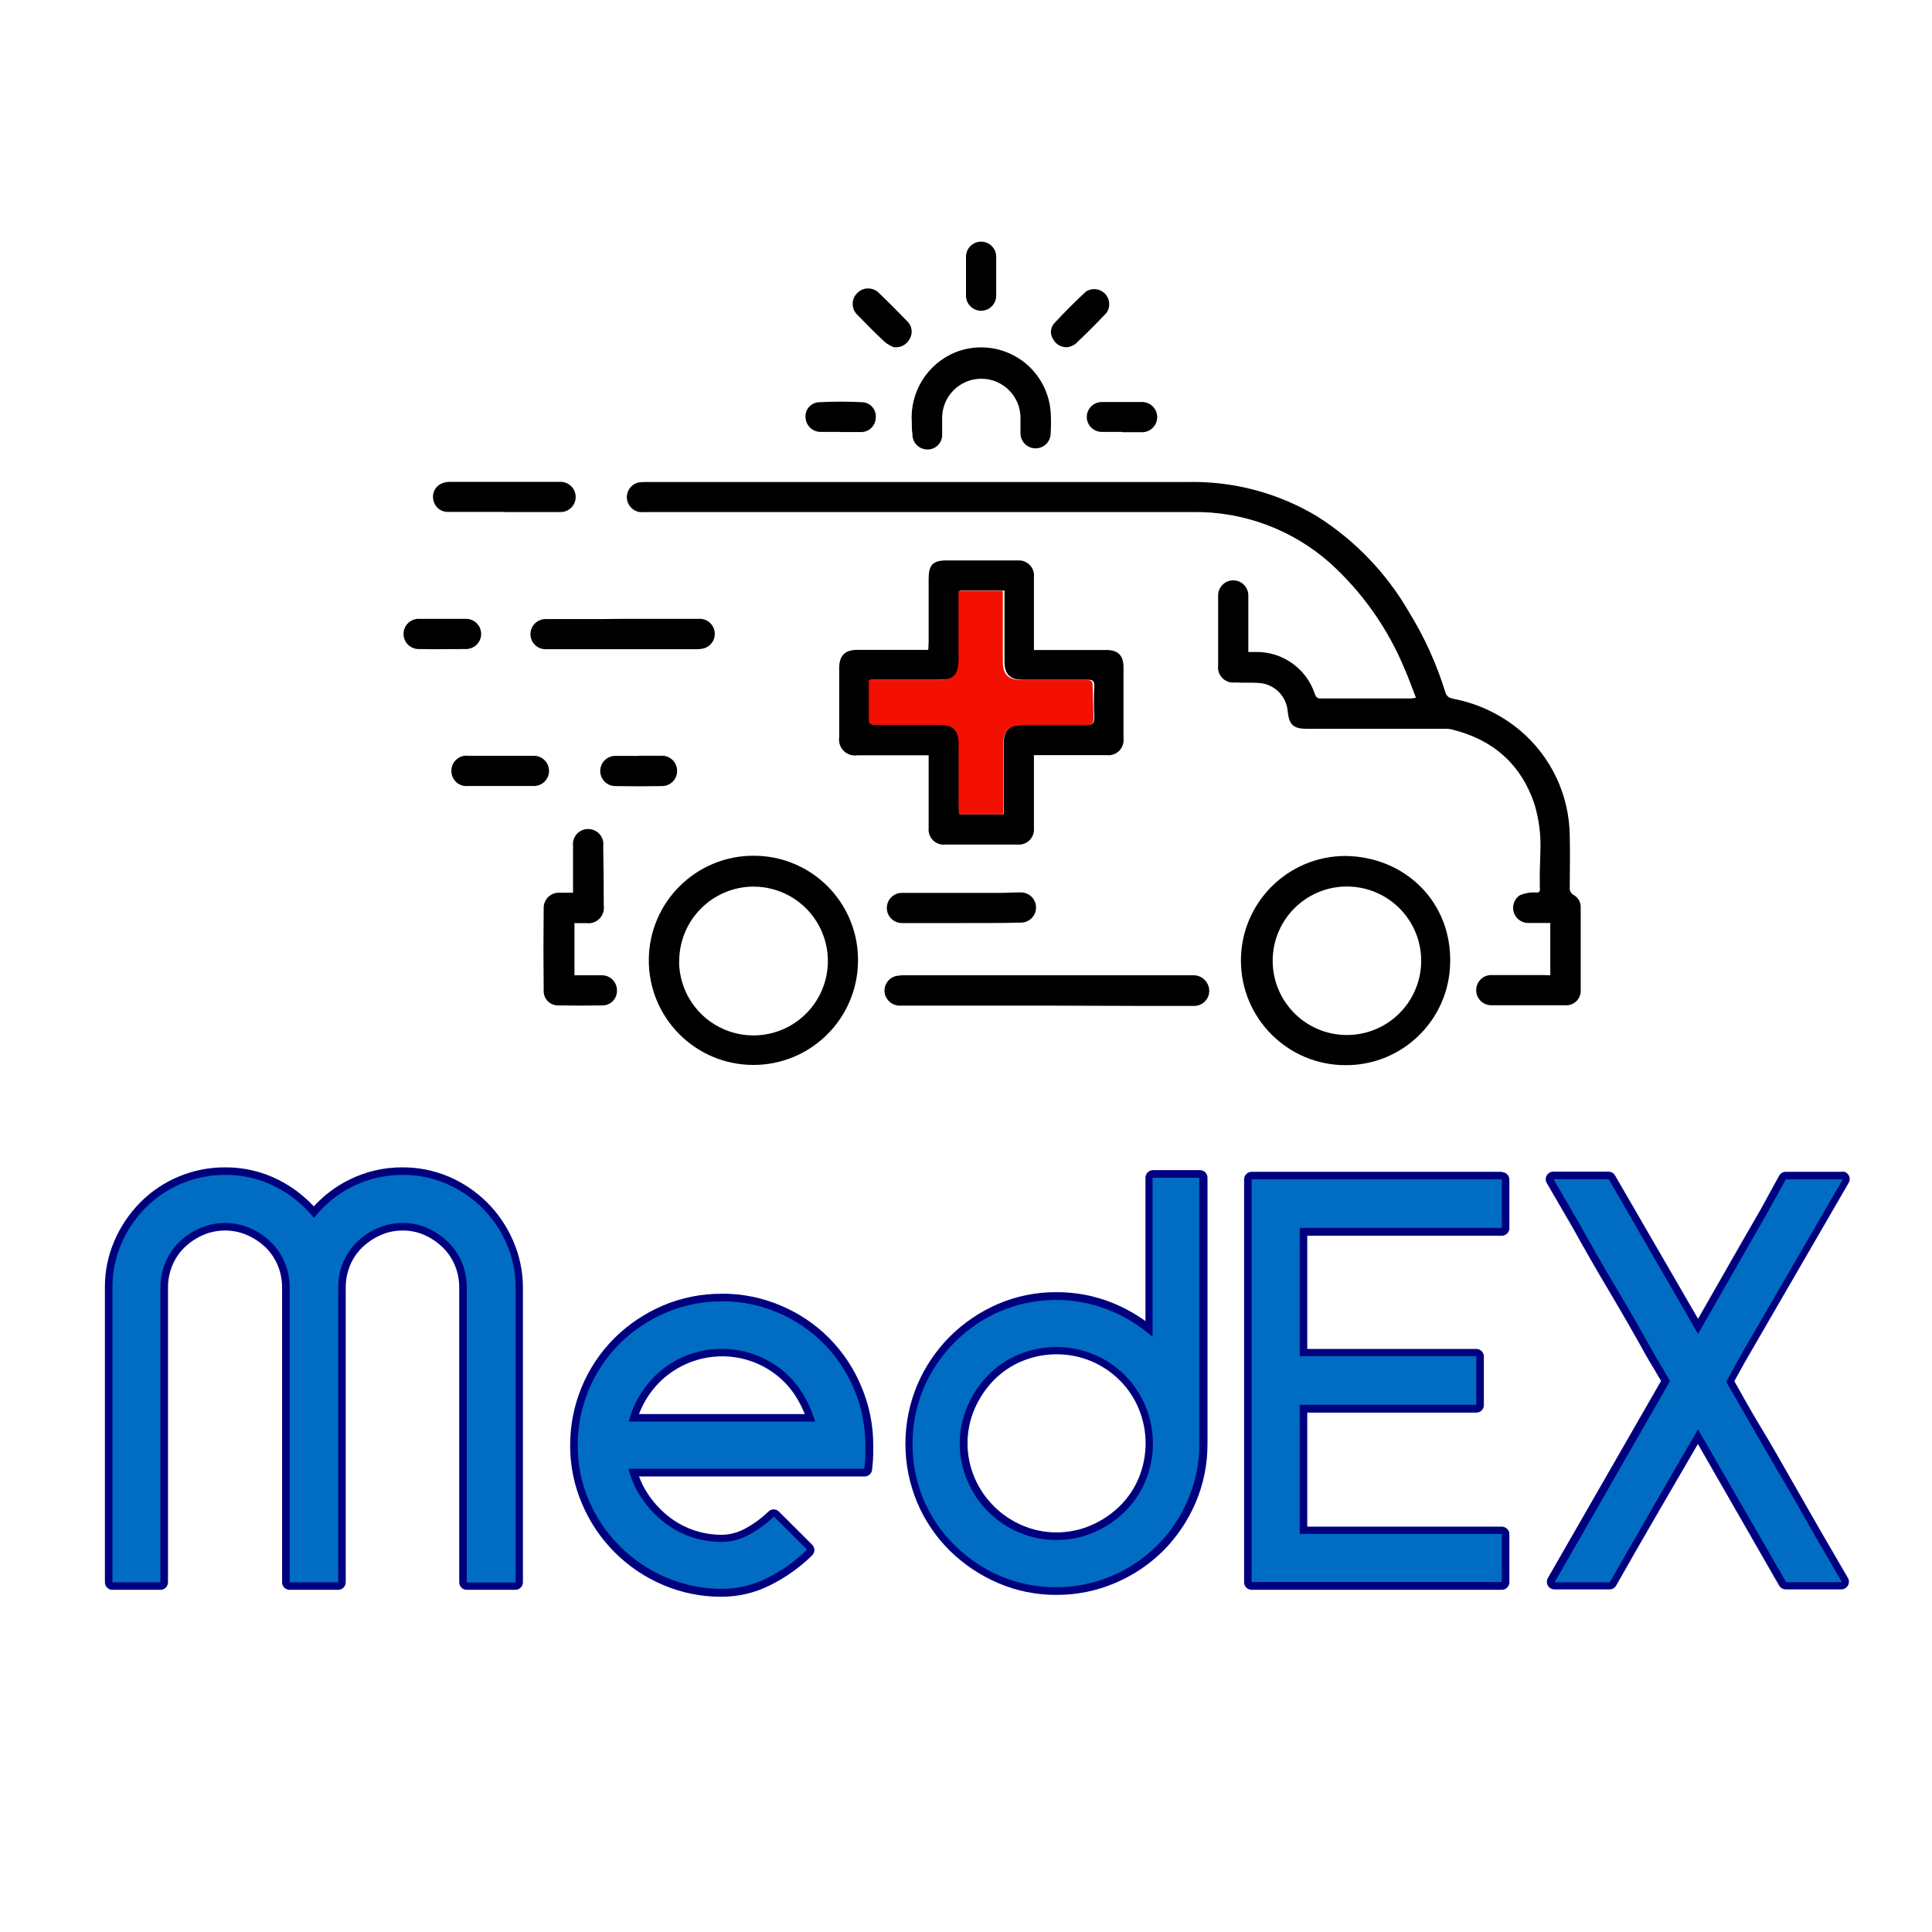
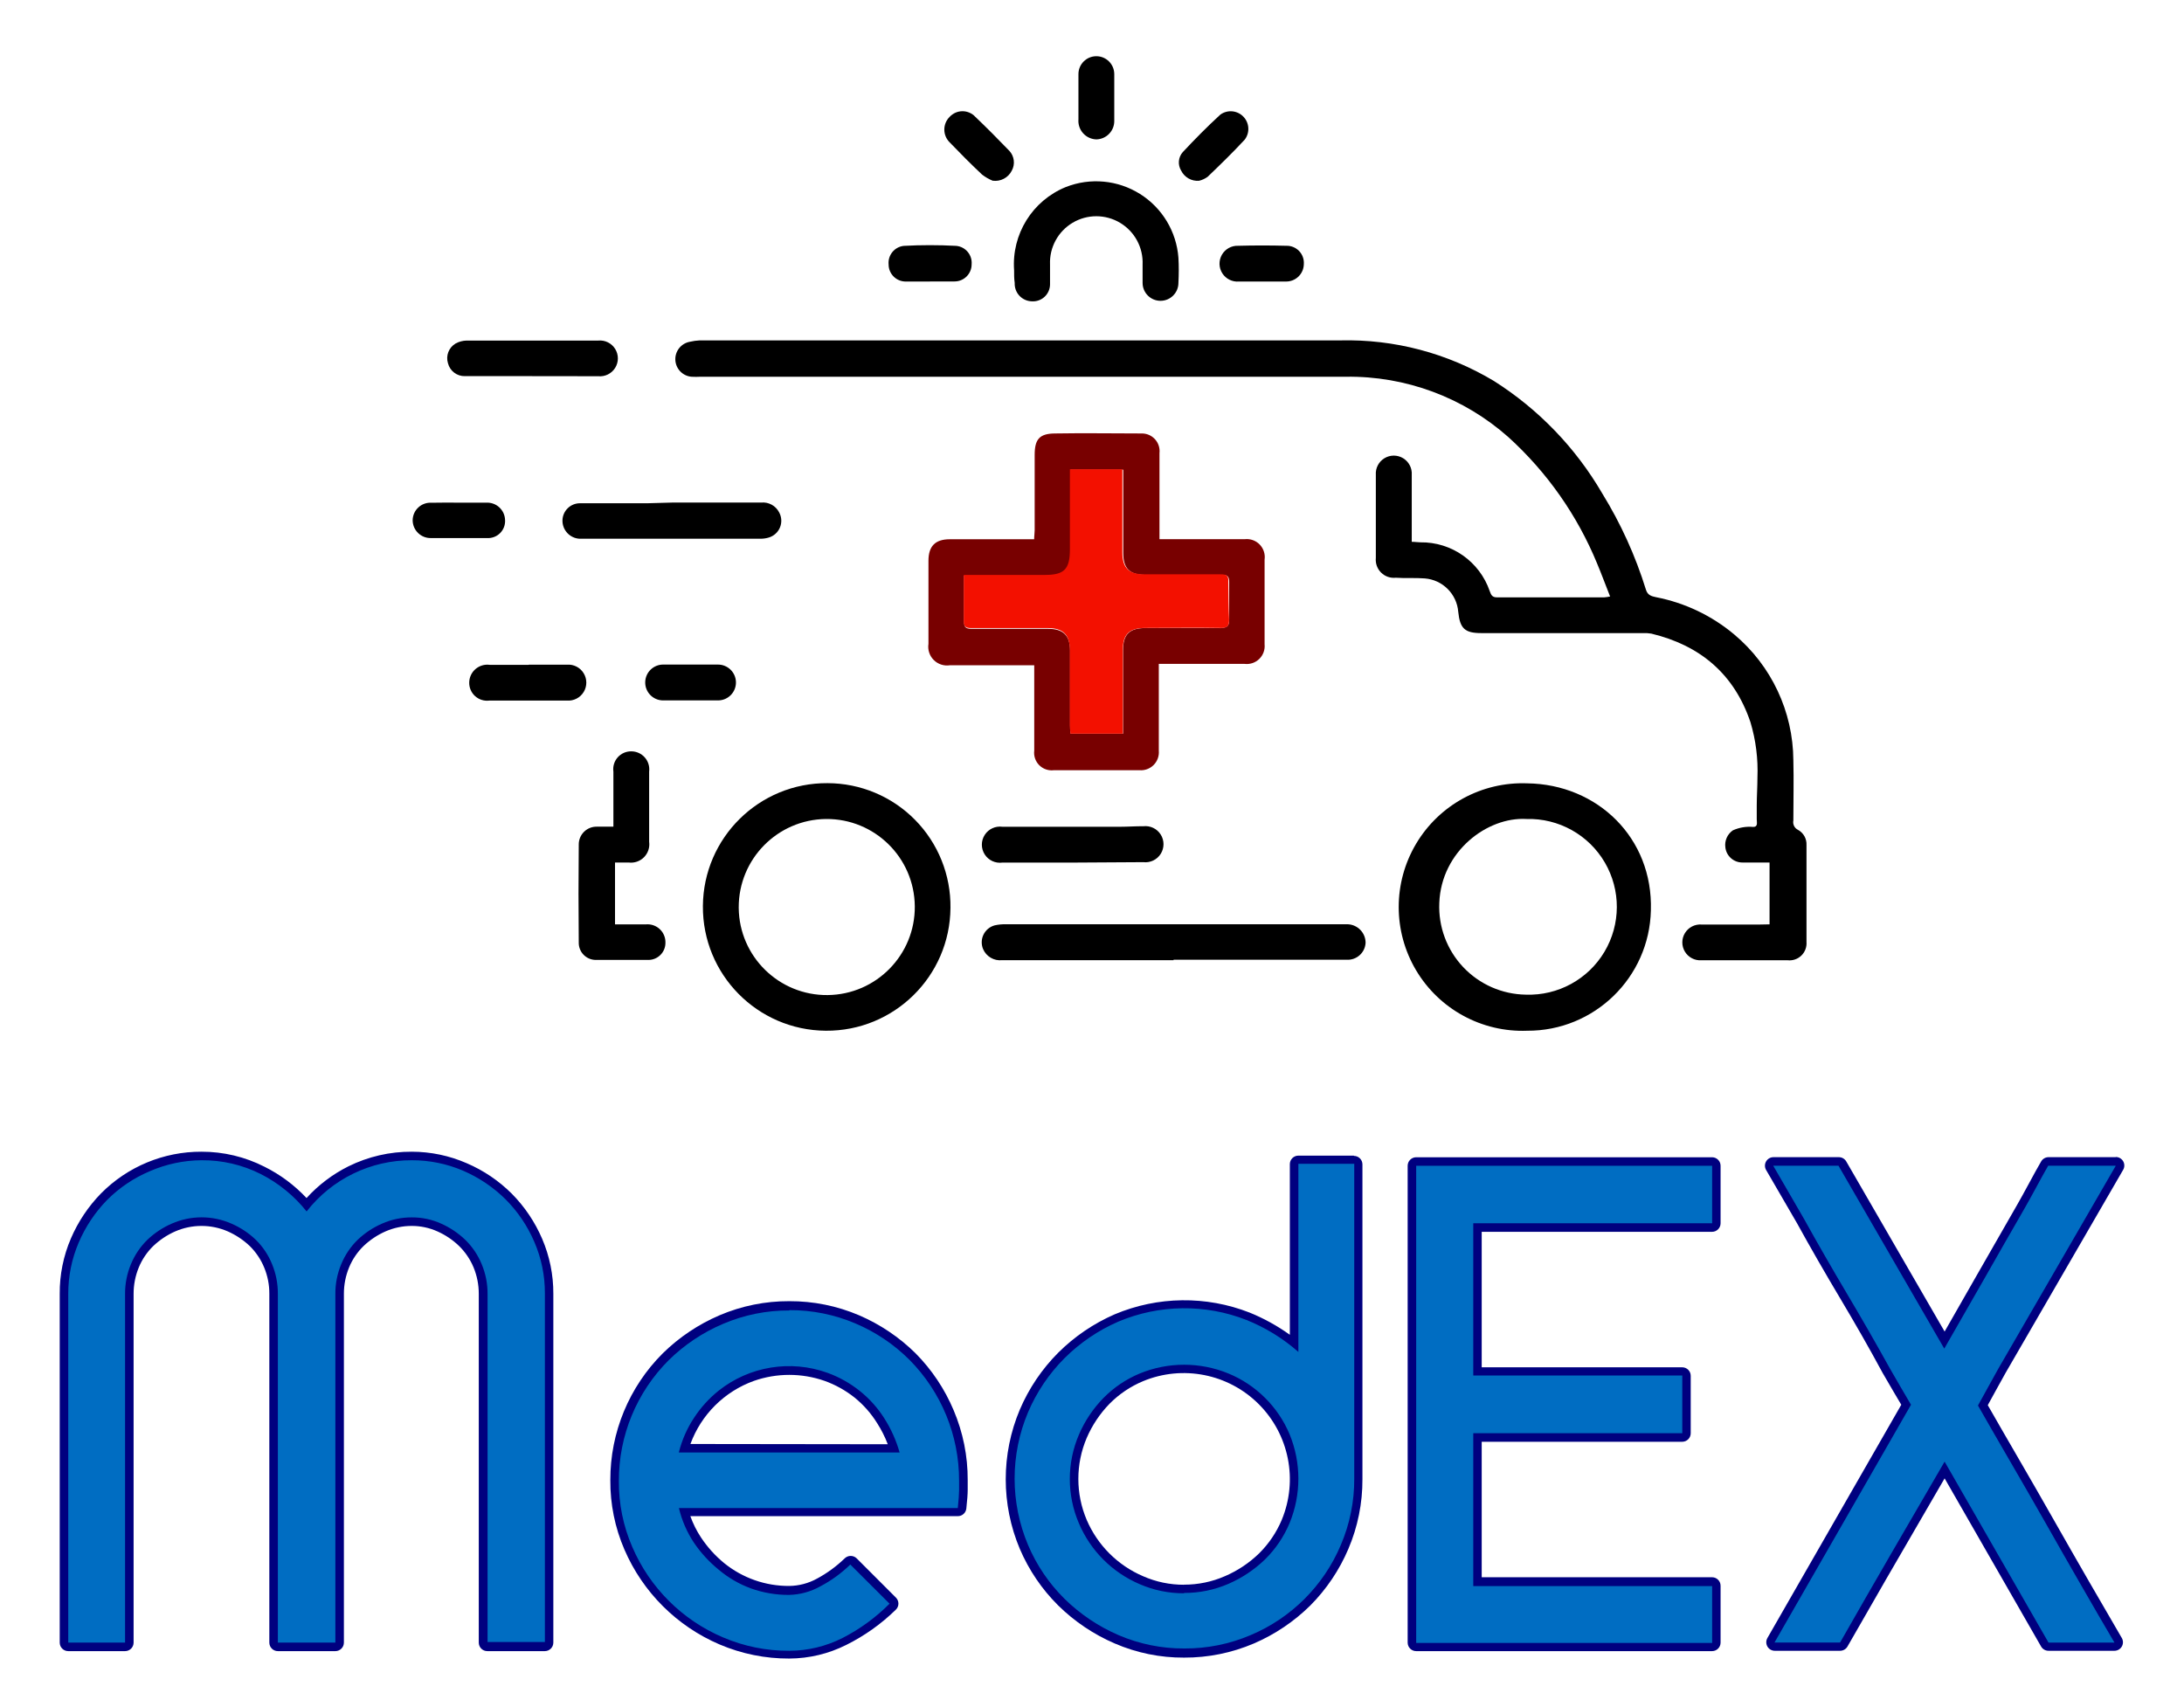
- <svg xmlns="http://www.w3.org/2000/svg" viewBox="0 0 256 256">
+ <svg xmlns="http://www.w3.org/2000/svg" viewBox="0 0 256 200">
  <defs>
-     <style>.cls-1{fill:#f31000;}.cls-2{fill:#006dc2;}.cls-3{fill:#00007f;}</style>
+     <style>.cls-1{fill:#780000;}.cls-2{fill:#f31000;}.cls-3{fill:#006dc2;}.cls-4{fill:#00007f;}</style>
  </defs>
  <g id="Vehicle">
-     <path d="M205.42,129.23V122.3c-1,0-2,0-3,0a2,2,0,0,1-1.9-1.7,2,2,0,0,1,.83-1.95,4.59,4.59,0,0,1,2.29-.38c.54,0,.39-.49.39-.86s0-1,0-1.54c0-1,.07-2.09.08-3.13a18.84,18.84,0,0,0-.79-6.2c-1.81-5.38-5.61-8.62-11.1-9.92a4.34,4.34,0,0,0-1-.05h-18c-1.86,0-2.41-.51-2.6-2.37a4.08,4.08,0,0,0-3.74-3.7c-1.07-.09-2.16,0-3.24-.07a2,2,0,0,1-2.23-2.22c0-3.1,0-6.21,0-9.31a2,2,0,1,1,4,0c0,2.16,0,4.33,0,6.49v1c.37,0,.67,0,1,0a8.11,8.11,0,0,1,7.78,5.46c.14.39.24.7.79.7,4,0,8,0,12,0a5.46,5.46,0,0,0,.64-.1c-.5-1.28-.93-2.5-1.45-3.69a39.13,39.13,0,0,0-9.91-14.14A26.83,26.83,0,0,0,158,67.85q-36.12,0-72.25,0a8.81,8.81,0,0,1-1,0,2,2,0,0,1-.16-3.92,6.9,6.9,0,0,1,1-.06h71.74a31.92,31.92,0,0,1,17.18,4.54A36.69,36.69,0,0,1,186.64,81a46.49,46.49,0,0,1,4.89,10.77c.2.63.63.73,1.13.84a19.39,19.39,0,0,1,8.76,4.18A18.51,18.51,0,0,1,208,110.84c.06,2.25,0,4.5,0,6.75a1,1,0,0,0,.52,1,1.83,1.83,0,0,1,.93,1.72c0,3.61,0,7.23,0,10.84a1.92,1.92,0,0,1-2.12,2.05q-4.81,0-9.65,0a2,2,0,0,1-2.08-2,2,2,0,0,1,2.1-2c2.19,0,4.38,0,6.57,0Z" />
-     <path d="M148.87,88.39c0,3.16,0,6.31,0,9.47a2,2,0,0,1-2.24,2.2H137v2.07c0,2.54,0,5.07,0,7.61a2,2,0,0,1-2.17,2.17h-9.57a2,2,0,0,1-2.21-2.2c0-2.88,0-5.75,0-8.63,0-.31,0-.62,0-1h-9.44a2.1,2.1,0,0,1-2.41-2.4V88.52c0-1.65.76-2.41,2.39-2.41,2.79,0,5.58,0,8.37,0H123c0-.38.05-.69.05-1,0-2.81,0-5.63,0-8.44,0-1.75.53-2.38,2.24-2.41,3.28,0,6.55,0,9.82,0a2,2,0,0,1,1.89,2.2c0,2.84,0,5.68,0,8.54v1.13h1.17c2.78,0,5.57,0,8.36,0C148.13,86.11,148.86,86.83,148.87,88.39ZM144,96.06c.77,0,1-.24,1-1-.06-1.39-.06-2.79,0-4.18,0-.67-.23-.81-.84-.81-2.89,0-5.75,0-8.64,0-1.72,0-2.42-.74-2.42-2.46,0-2.78,0-5.57,0-8.36,0-.34,0-.66,0-1h-5.87v9c0,2.16-.63,2.82-2.77,2.82h-9.12c0,1.71,0,3.41,0,5.12,0,.66.2.83.83.83,2.87,0,5.75,0,8.62,0,1.69,0,2.45.76,2.45,2.44V107c0,.29,0,.6.05.92H133V98.51c0-1.74.72-2.46,2.49-2.46C138.31,96.05,141.13,96,144,96.06Z" />
-     <path class="cls-1" d="M144.9,95.09c0,.73-.18,1-1,1-2.82,0-5.64,0-8.46,0-1.77,0-2.49.72-2.49,2.46v9.36h-5.88c0-.32-.05-.63-.05-.92V98.49c0-1.68-.76-2.44-2.45-2.44-2.87,0-5.75,0-8.62,0-.63,0-.84-.17-.83-.83,0-1.71,0-3.41,0-5.12h9.12c2.14,0,2.77-.66,2.77-2.82v-9h5.87c0,.34,0,.66,0,1,0,2.79,0,5.58,0,8.36,0,1.72.7,2.45,2.42,2.46,2.89,0,5.75,0,8.64,0,.61,0,.86.14.84.81C144.84,92.3,144.84,93.7,144.9,95.09Z" />
-     <path d="M178.29,141.14a13.86,13.86,0,1,1,0-27.72c7.89.1,14.11,6.11,13.86,14.23A13.79,13.79,0,0,1,178.29,141.14Zm-.09-23.67a9.84,9.84,0,0,0-.07,19.67,9.84,9.84,0,1,0,.07-19.67Z" />
-     <path d="M113.69,127.39a13.86,13.86,0,1,1-13.81-14A13.79,13.79,0,0,1,113.69,127.39Zm-23.71,0a9.86,9.86,0,1,0,9.77-9.91A9.88,9.88,0,0,0,90,127.34Z" />
-     <path d="M138.67,133.25h-19.2a2.08,2.08,0,0,1-2.13-1.25,2,2,0,0,1,1.29-2.65,5.6,5.6,0,0,1,1.36-.12h38.24a2.08,2.08,0,0,1,2,2.06,2,2,0,0,1-2.07,2c-2.39,0-4.78,0-7.17,0Z" />
-     <path d="M76.12,129.23c1.19,0,2.35,0,3.51,0a2,2,0,0,1,2.12,2.06,1.91,1.91,0,0,1-1.88,1.93q-3,.06-5.89,0a1.89,1.89,0,0,1-1.94-2q-.06-5.46,0-10.93a2,2,0,0,1,2.07-2c.56,0,1.13,0,1.82,0v-1c0-1.73,0-3.47,0-5.2a2,2,0,0,1,2-2.24,2,2,0,0,1,2,2.27Q80,116,80,120a2.05,2.05,0,0,1-2.31,2.32H76.12Z" />
-     <path d="M120.82,56a9.34,9.34,0,0,1,5.8-9.33,9.24,9.24,0,0,1,12.6,7.92c.06.94.05,1.88,0,2.82a2,2,0,1,1-4,0c0-.68,0-1.37,0-2a5.19,5.19,0,1,0-10.38-.07c0,.74,0,1.48,0,2.22a1.93,1.93,0,0,1-2,2,2,2,0,0,1-1.94-2.06C120.81,56.9,120.82,56.42,120.82,56Z" />
-     <path d="M82.51,82c3.32,0,6.65,0,10,0a2,2,0,0,1,2,1.11,2,2,0,0,1-1.14,2.77,3.42,3.42,0,0,1-1,.14H72.84c-.23,0-.46,0-.68,0a2,2,0,0,1-1.87-2.06,2,2,0,0,1,2-1.93c2.5,0,5,0,7.51,0Z" />
-     <path d="M127.36,122.31h-7.85a2,2,0,1,1,0-4l13.22,0c.85,0,1.7-.07,2.55-.06a2,2,0,1,1,0,4C132.65,122.32,130,122.31,127.36,122.31Z" />
-     <path d="M66.84,67.83c-2.5,0-5,0-7.51,0a1.91,1.91,0,0,1-1.88-1.45,1.93,1.93,0,0,1,.86-2.21,2.6,2.6,0,0,1,1.21-.32q7.38,0,14.76,0a2,2,0,1,1,0,4H66.84Z" />
-     <path d="M66.48,100.15c1.42,0,2.84,0,4.27,0a2,2,0,1,1,0,4q-4.36,0-8.71,0a2,2,0,0,1-2.23-2,2,2,0,0,1,2.29-2c1.45,0,2.91,0,4.36,0Z" />
-     <path d="M84.63,100.14c1,0,2,0,3,0a2,2,0,0,1,2.09,1.93,2,2,0,0,1-2,2.09q-3.12.06-6.24,0a2,2,0,1,1,.11-4c1,0,2,0,3.07,0Z" />
-     <path d="M58.66,82c1,0,2.05,0,3.07,0a2,2,0,1,1,.05,4c-2.08,0-4.15.05-6.23,0a2,2,0,0,1-2.08-2,2,2,0,0,1,2.12-2C56.61,82,57.64,82,58.66,82Z" />
-     <path d="M128,36.57c0-.85,0-1.7,0-2.55a2,2,0,1,1,4,0c0,1.73,0,3.46,0,5.19a2,2,0,1,1-4-.07C128,38.27,128,37.42,128,36.57Z" />
-     <path d="M118.41,46a4.67,4.67,0,0,1-1.18-.69c-1.24-1.16-2.44-2.37-3.62-3.59a2,2,0,0,1,0-2.91,2,2,0,0,1,2.84,0c1.29,1.23,2.55,2.5,3.79,3.79a1.88,1.88,0,0,1,.35,2.21A2.07,2.07,0,0,1,118.41,46Z" />
-     <path d="M148.68,57.23c-.88,0-1.77,0-2.65,0A2,2,0,0,1,144,55.27a2,2,0,0,1,2-2c1.79,0,3.59,0,5.38,0a2,2,0,1,1-.09,4c-.85,0-1.71,0-2.56,0Z" />
-     <path d="M111.38,57.23c-.88,0-1.76,0-2.64,0a2,2,0,0,1-2-1.85,1.87,1.87,0,0,1,1.7-2.08c2-.1,3.93-.11,5.88,0a1.87,1.87,0,0,1,1.72,2.08,1.94,1.94,0,0,1-2,1.87c-.91,0-1.82,0-2.73,0Z" />
-     <path d="M141.52,46a2,2,0,0,1-2-1.1,1.72,1.72,0,0,1,.18-2.07c1.35-1.45,2.75-2.87,4.21-4.21a2,2,0,0,1,2.72,2.82c-1.33,1.43-2.73,2.8-4.15,4.15A2.78,2.78,0,0,1,141.52,46Z" />
+     <path d="M207.42,108.35V101.1c-1.07,0-2.13,0-3.18,0a2,2,0,0,1-2-1.77,2.08,2.08,0,0,1,.88-2,4.77,4.77,0,0,1,2.39-.4c.57,0,.41-.51.41-.9,0-.54,0-1.07,0-1.61,0-1.09.08-2.19.08-3.28a19.76,19.76,0,0,0-.82-6.49c-1.9-5.63-5.88-9-11.62-10.38a4.81,4.81,0,0,0-1.07-.06H173.64c-1.94,0-2.51-.53-2.71-2.49A4.27,4.27,0,0,0,167,67.8c-1.12-.09-2.26,0-3.39-.08a2.12,2.12,0,0,1-2.34-2.32q0-4.86,0-9.74a2.11,2.11,0,1,1,4.21,0c0,2.26,0,4.53,0,6.79v1.06c.39,0,.7.06,1,.06a8.47,8.47,0,0,1,8.14,5.72c.15.4.26.73.83.73,4.2,0,8.4,0,12.6,0a6.14,6.14,0,0,0,.68-.1c-.53-1.34-1-2.62-1.52-3.86a41.07,41.07,0,0,0-10.38-14.8,28.1,28.1,0,0,0-19.08-7.1q-37.81,0-75.63,0a9.73,9.73,0,0,1-1.08,0,2.07,2.07,0,0,1-.17-4.1A6.34,6.34,0,0,1,82,39.9q37.55,0,75.1,0a33.41,33.41,0,0,1,18,4.75,38.57,38.57,0,0,1,12.71,13.19,49.25,49.25,0,0,1,5.12,11.28c.2.66.66.77,1.18.88a20.3,20.3,0,0,1,9.17,4.37,19.39,19.39,0,0,1,6.93,14.74c.06,2.35,0,4.71,0,7.06a1,1,0,0,0,.54,1.1,1.92,1.92,0,0,1,1,1.79c0,3.79,0,7.57,0,11.35a2,2,0,0,1-2.21,2.15c-3.37,0-6.73,0-10.1,0a2.1,2.1,0,1,1,0-4.19c2.3,0,4.59,0,6.89,0Z" />
+     <path class="cls-1" d="M148.23,65.6c0,3.31,0,6.61,0,9.92a2.1,2.1,0,0,1-2.34,2.3H135.83V80c0,2.65,0,5.31,0,8a2.1,2.1,0,0,1-2.28,2.28c-3.34,0-6.67,0-10,0a2.06,2.06,0,0,1-2.32-2.3c0-3,0-6,0-9,0-.32,0-.64,0-1h-9.88a2.2,2.2,0,0,1-2.52-2.51V65.74c0-1.73.8-2.53,2.5-2.53h9.89c0-.41.06-.73.06-1.05,0-2.95,0-5.89,0-8.84,0-1.83.56-2.49,2.35-2.51,3.43-.06,6.85,0,10.28,0a2.07,2.07,0,0,1,2,2.3c0,3,0,6,0,8.94V63.2h10A2.11,2.11,0,0,1,148.23,65.6Zm-5.15,8c.81,0,1-.25,1-1,0-1.45,0-2.92,0-4.37,0-.7-.23-.85-.88-.85-3,0-6,0-9,0-1.8,0-2.54-.77-2.54-2.57,0-2.92,0-5.84,0-8.75,0-.35,0-.69,0-1h-6.15v9.42c0,2.27-.65,3-2.9,3H113c0,1.79,0,3.58,0,5.36,0,.69.21.87.86.87,3,0,6,0,9,0,1.78,0,2.57.79,2.57,2.55V85c0,.3,0,.62.06,1h6.15V76.2c0-1.83.75-2.58,2.61-2.58C137.17,73.62,140.13,73.57,143.08,73.63Z" />
+     <path class="cls-2" d="M144.07,72.61c0,.77-.18,1-1,1-3-.06-5.91,0-8.85,0-1.86,0-2.61.75-2.61,2.58V86h-6.15c0-.34-.06-.66-.06-1V76.17c0-1.76-.79-2.55-2.57-2.55-3,0-6,0-9,0-.65,0-.88-.18-.86-.87,0-1.78,0-3.57,0-5.36h9.54c2.25,0,2.9-.68,2.9-3V55h6.15c0,.36,0,.7,0,1,0,2.91,0,5.83,0,8.75,0,1.8.74,2.56,2.54,2.57,3,0,6,0,9,0,.65,0,.91.15.88.85C144,69.69,144,71.16,144.07,72.61Z" />
+     <path d="M179,120.82a14.51,14.51,0,1,1,0-29c8.25.1,14.77,6.4,14.51,14.89A14.44,14.44,0,0,1,179,120.82ZM178.94,96c-4.59-.28-10,3.78-10.23,9.83a10.3,10.3,0,0,0,10.15,10.76A10.3,10.3,0,1,0,178.94,96Z" />
+     <path d="M111.41,106.42A14.51,14.51,0,1,1,97,91.8,14.43,14.43,0,0,1,111.41,106.42Zm-24.82,0A10.32,10.32,0,1,0,96.82,96,10.34,10.34,0,0,0,86.59,106.37Z" />
+     <path d="M137.56,112.55h-20.1a2.17,2.17,0,0,1-2.23-1.31,2.06,2.06,0,0,1,1.35-2.77,5.57,5.57,0,0,1,1.42-.13h40a2.18,2.18,0,0,1,2.07,2.16,2.1,2.1,0,0,1-2.17,2c-2.5,0-5,0-7.5,0H137.56Z" />
+     <path d="M72.09,108.35c1.24,0,2.45,0,3.66,0A2.1,2.1,0,0,1,78,110.52a2,2,0,0,1-2,2c-2,0-4.11,0-6.16,0a2,2,0,0,1-2-2.06q-.06-5.73,0-11.44A2.08,2.08,0,0,1,70,96.9c.59,0,1.18,0,1.9,0v-1c0-1.82,0-3.64,0-5.45A2.09,2.09,0,0,1,74,88.07a2.11,2.11,0,0,1,2.09,2.38q0,4.11,0,8.22a2.15,2.15,0,0,1-2.41,2.43c-.51,0-1,0-1.59,0Z" />
+     <path d="M118.87,31.69a9.77,9.77,0,0,1,6.07-9.77,9.68,9.68,0,0,1,13.19,8.29c.06,1,.05,2,0,2.95a2.1,2.1,0,1,1-4.2,0c0-.71,0-1.43,0-2.14A5.43,5.43,0,1,0,123.08,31c0,.77,0,1.55,0,2.32a2,2,0,0,1-2.14,2,2.06,2.06,0,0,1-2-2.16C118.86,32.64,118.87,32.14,118.87,31.69Z" />
+     <path d="M78.77,58.91c3.48,0,7,0,10.44,0a2.13,2.13,0,0,1,2.13,1.17A2.05,2.05,0,0,1,90.14,63a3.38,3.38,0,0,1-1,.15H68.65c-.24,0-.48,0-.72,0a2.12,2.12,0,0,1-2-2.16,2.05,2.05,0,0,1,2.08-2c2.62,0,5.24,0,7.86,0Z" />
+     <path d="M125.72,101.11H117.5a2.12,2.12,0,1,1,0-4.2l13.84,0c.89,0,1.78-.07,2.67-.06a2.12,2.12,0,1,1,0,4.21Z" />
+     <path d="M62.36,44.09c-2.61,0-5.23,0-7.85,0a2,2,0,0,1-2-1.51,2,2,0,0,1,.9-2.32,2.83,2.83,0,0,1,1.27-.34q7.73,0,15.44,0a2.1,2.1,0,1,1,0,4.18Z" />
+     <path d="M62,77.91h4.47a2.11,2.11,0,1,1,0,4.21q-4.56,0-9.12,0A2.09,2.09,0,0,1,55,80a2.12,2.12,0,0,1,2.4-2.07c1.52,0,3,0,4.56,0Z" />
+     <path d="M81,77.9c1.05,0,2.09,0,3.13,0a2.1,2.1,0,1,1,.07,4.2c-2.18,0-4.35,0-6.53,0a2.1,2.1,0,1,1,.12-4.2c1.07,0,2.14,0,3.21,0Z" />
+     <path d="M53.81,58.92c1.07,0,2.14,0,3.21,0a2.09,2.09,0,0,1,2.18,2,2,2,0,0,1-2.13,2.15c-2.17,0-4.35,0-6.52,0A2.1,2.1,0,0,1,48.37,61a2.08,2.08,0,0,1,2.22-2.07C51.66,58.9,52.73,58.92,53.81,58.92Z" />
+     <path d="M126.41,11.36c0-.89,0-1.78,0-2.67a2.1,2.1,0,1,1,4.2,0q0,2.72,0,5.43a2.15,2.15,0,0,1-2.09,2.22A2.17,2.17,0,0,1,126.41,14C126.4,13.14,126.41,12.25,126.41,11.36Z" />
+     <path d="M116.35,21.18a5.31,5.31,0,0,1-1.24-.72c-1.3-1.22-2.55-2.48-3.79-3.77a2.1,2.1,0,0,1,0-3,2.05,2.05,0,0,1,3,0c1.35,1.29,2.67,2.62,4,4A2,2,0,0,1,118.6,20,2.17,2.17,0,0,1,116.35,21.18Z" />
+     <path d="M148,33c-.92,0-1.85,0-2.77,0a2.1,2.1,0,1,1-.09-4.19c1.88-.05,3.76-.05,5.63,0a2,2,0,0,1,2.06,2.14A2.07,2.07,0,0,1,150.71,33c-.89,0-1.78,0-2.68,0Z" />
+     <path d="M109,33c-.92,0-1.85,0-2.77,0A2,2,0,0,1,104.16,31a2,2,0,0,1,1.78-2.18c2-.11,4.1-.11,6.15,0a2,2,0,0,1,1.8,2.17,2,2,0,0,1-2,2c-.95,0-1.91,0-2.86,0Z" />
+     <path d="M140.54,21.19A2.14,2.14,0,0,1,138.45,20a1.83,1.83,0,0,1,.19-2.17c1.42-1.52,2.88-3,4.41-4.4a2.07,2.07,0,0,1,2.85,2.94c-1.39,1.5-2.86,2.93-4.34,4.35A2.77,2.77,0,0,1,140.54,21.19Z" />
  </g>
  <g id="Text">
-     <path class="cls-2" d="M61.85,210.16a.51.51,0,0,1-.5-.5V170.6a7.88,7.88,0,0,0-.62-3.13A7.35,7.35,0,0,0,59,164.93a9.17,9.17,0,0,0-2.57-1.74,7.42,7.42,0,0,0-3.08-.64,7.77,7.77,0,0,0-3.13.65,8.77,8.77,0,0,0-2.59,1.73,7.51,7.51,0,0,0-1.72,2.54,8.06,8.06,0,0,0-.62,3.13v39.06a.5.5,0,0,1-.5.5H38.38a.5.5,0,0,1-.5-.5V170.6a8.09,8.09,0,0,0-.62-3.13,7.51,7.51,0,0,0-1.72-2.54A8.77,8.77,0,0,0,33,163.2a7.86,7.86,0,0,0-6.26,0,8.64,8.64,0,0,0-2.59,1.73,7.51,7.51,0,0,0-1.72,2.54,8.06,8.06,0,0,0-.62,3.13v39.06a.5.5,0,0,1-.5.5H14.9a.5.5,0,0,1-.5-.5V170.6a15,15,0,0,1,1.21-6,15.92,15.92,0,0,1,3.29-4.91,15.08,15.08,0,0,1,4.91-3.33,15.33,15.33,0,0,1,6-1.21,15,15,0,0,1,6.84,1.59,16.22,16.22,0,0,1,4.93,3.83,15.34,15.34,0,0,1,11.78-5.42,15.11,15.11,0,0,1,6,1.21,15.69,15.69,0,0,1,8.23,8.24,15,15,0,0,1,1.21,6v39.06a.5.5,0,0,1-.5.5Z" />
-     <path class="cls-3" d="M53.37,155.68a14.43,14.43,0,0,1,5.78,1.17,15.22,15.22,0,0,1,8,8,14.43,14.43,0,0,1,1.17,5.78v39.06H61.85V170.6a8.71,8.71,0,0,0-.65-3.33,8.17,8.17,0,0,0-1.83-2.7,9.25,9.25,0,0,0-2.71-1.83,7.92,7.92,0,0,0-3.29-.69,8.21,8.21,0,0,0-3.33.69,9.13,9.13,0,0,0-2.74,1.83,8.17,8.17,0,0,0-1.83,2.7,8.53,8.53,0,0,0-.66,3.33v39.06H38.38V170.6a8.53,8.53,0,0,0-.66-3.33,8.17,8.17,0,0,0-1.83-2.7,9.13,9.13,0,0,0-2.74-1.83,8.38,8.38,0,0,0-6.66,0,9.13,9.13,0,0,0-2.74,1.83,8.17,8.17,0,0,0-1.83,2.7,8.53,8.53,0,0,0-.66,3.33v39.06H14.9V170.6a14.43,14.43,0,0,1,1.17-5.78,15.59,15.59,0,0,1,3.18-4.75,14.83,14.83,0,0,1,10.57-4.39,14.37,14.37,0,0,1,6.62,1.54,15.58,15.58,0,0,1,5.16,4.17,14.82,14.82,0,0,1,11.77-5.71m0-1a15.7,15.7,0,0,0-7.1,1.64,16,16,0,0,0-4.69,3.53,16.6,16.6,0,0,0-4.69-3.52,15.49,15.49,0,0,0-7.07-1.65,15.78,15.78,0,0,0-11.28,4.69,16.71,16.71,0,0,0-3.39,5.06,15.43,15.43,0,0,0-1.25,6.17v39.06a1,1,0,0,0,1,1h6.36a1,1,0,0,0,1-1V170.6a7.67,7.67,0,0,1,.58-2.94,7.16,7.16,0,0,1,1.61-2.37,8.42,8.42,0,0,1,2.45-1.64,7.41,7.41,0,0,1,5.84,0,8.6,8.6,0,0,1,2.46,1.64,7.4,7.4,0,0,1,1.6,2.37,7.67,7.67,0,0,1,.58,2.94v39.06a1,1,0,0,0,1,1h6.43a1,1,0,0,0,1-1V170.6a7.67,7.67,0,0,1,.58-2.94A7.06,7.06,0,0,1,48,165.29a8.42,8.42,0,0,1,2.45-1.64,7.2,7.2,0,0,1,2.92-.6,7,7,0,0,1,2.88.6,8.47,8.47,0,0,1,2.42,1.64,7.09,7.09,0,0,1,1.6,2.37,7.49,7.49,0,0,1,.58,2.94v39.06a1,1,0,0,0,1,1h6.44a1,1,0,0,0,1-1V170.6A15.47,15.47,0,0,0,68,164.43a16.18,16.18,0,0,0-8.49-8.5,15.55,15.55,0,0,0-6.18-1.25Z" />
-     <path class="cls-2" d="M95.64,211A19,19,0,0,1,88,209.49a19.62,19.62,0,0,1-6.22-4.2,20,20,0,0,1-4.2-6.18,18.77,18.77,0,0,1-1.55-7.59,19.49,19.49,0,0,1,5.75-13.89A20.2,20.2,0,0,1,88,173.47a19.62,19.62,0,0,1,15.24,0,19.33,19.33,0,0,1,10.36,10.39,19.45,19.45,0,0,1,1.54,7.66v1.1c0,.4,0,1.07-.15,2a.5.5,0,0,1-.5.45H83.93a11.88,11.88,0,0,0,1.45,3.1,13.51,13.51,0,0,0,2.68,3,11.85,11.85,0,0,0,7.58,2.67,7,7,0,0,0,3.28-.86,14.09,14.09,0,0,0,3.25-2.37.52.52,0,0,1,.35-.14.49.49,0,0,1,.35.15l4.39,4.39a.51.51,0,0,1,.15.36.48.48,0,0,1-.16.35,21.44,21.44,0,0,1-5.43,3.86A13.83,13.83,0,0,1,95.64,211Zm11.68-23.16a13.94,13.94,0,0,0-1.46-3.07,11.77,11.77,0,0,0-2.63-2.94,12.46,12.46,0,0,0-3.48-1.94,12.24,12.24,0,0,0-14.37,4.89,12.39,12.39,0,0,0-1.44,3.06Z" />
-     <path class="cls-3" d="M95.64,172.43a18.55,18.55,0,0,1,7.43,1.5,18.86,18.86,0,0,1,10.09,10.13,18.8,18.8,0,0,1,1.5,7.46v1.1c0,.39,0,1-.15,2H83.28A11.75,11.75,0,0,0,85,198.47a13.75,13.75,0,0,0,2.77,3.07,12.43,12.43,0,0,0,3.62,2.05,12.62,12.62,0,0,0,4.28.73,7.54,7.54,0,0,0,3.51-.92,14.8,14.8,0,0,0,3.37-2.45l4.39,4.39a20.83,20.83,0,0,1-5.31,3.77,13.29,13.29,0,0,1-6,1.42A18.66,18.66,0,0,1,88.22,209a19.37,19.37,0,0,1-10.17-10.13,18.29,18.29,0,0,1-1.5-7.39A19,19,0,0,1,82.15,178a19.53,19.53,0,0,1,6.07-4.06,18.5,18.5,0,0,1,7.42-1.5M83.28,188.37H108a14.72,14.72,0,0,0-1.72-3.84,12.4,12.4,0,0,0-2.74-3.07,12.9,12.9,0,0,0-3.62-2,12.91,12.91,0,0,0-8.56,0A12.6,12.6,0,0,0,85,184.53a12.41,12.41,0,0,0-1.69,3.84m12.36-16.94A19.66,19.66,0,0,0,87.82,173a20.72,20.72,0,0,0-6.37,4.27,20,20,0,0,0-5.9,14.24,19.38,19.38,0,0,0,1.59,7.79A20.23,20.23,0,0,0,87.82,210a19.62,19.62,0,0,0,7.82,1.58,14.32,14.32,0,0,0,6.41-1.53,21.86,21.86,0,0,0,5.55-3.94,1.05,1.05,0,0,0,.31-.71,1,1,0,0,0-.3-.72l-4.39-4.38a1,1,0,0,0-.7-.3,1,1,0,0,0-.69.28,14,14,0,0,1-3.14,2.29,6.59,6.59,0,0,1-3,.8,11.59,11.59,0,0,1-3.93-.67,11.28,11.28,0,0,1-3.33-1.89,13,13,0,0,1-2.58-2.85,10.74,10.74,0,0,1-1.17-2.32h29.88a1,1,0,0,0,1-.9c.1-1,.15-1.65.15-2.07v-1.1a19.8,19.8,0,0,0-1.58-7.85A19.8,19.8,0,0,0,103.46,173a19.59,19.59,0,0,0-7.82-1.58Zm-11,15.94a12.32,12.32,0,0,1,1.16-2.29,11.81,11.81,0,0,1,2.57-2.83,11.78,11.78,0,0,1,11.21-1.86,11.85,11.85,0,0,1,3.34,1.86,11.35,11.35,0,0,1,2.52,2.82,14.21,14.21,0,0,1,1.17,2.3Z" />
-     <path class="cls-2" d="M139.89,210.81a18.76,18.76,0,0,1-7.59-1.54,20,20,0,0,1-6.18-4.16,19.27,19.27,0,0,1-4.2-6.19,19.51,19.51,0,0,1,0-15.24,19.8,19.8,0,0,1,10.38-10.43,18.93,18.93,0,0,1,7.59-1.54,19.13,19.13,0,0,1,7.17,1.35,20.92,20.92,0,0,1,5.13,3v-20a.5.5,0,0,1,.5-.5h6.22a.5.5,0,0,1,.5.5V191.3a19.15,19.15,0,0,1-1.54,7.62,19.8,19.8,0,0,1-4.17,6.19,19.38,19.38,0,0,1-6.19,4.16A19,19,0,0,1,139.89,210.81Zm0-31.81a12.21,12.21,0,0,0-4.78.95,11.78,11.78,0,0,0-3.89,2.63,13.17,13.17,0,0,0-2.65,3.95,12.1,12.1,0,0,0,0,9.54,12.54,12.54,0,0,0,2.64,3.91,12.89,12.89,0,0,0,3.91,2.64,12.1,12.1,0,0,0,9.54,0,13.17,13.17,0,0,0,4-2.65,11.78,11.78,0,0,0,2.63-3.89,12.39,12.39,0,0,0-2.63-13.5,12.48,12.48,0,0,0-3.94-2.63A12.21,12.21,0,0,0,139.89,179Z" />
-     <path class="cls-3" d="M158.91,156.05V191.3a18.5,18.5,0,0,1-1.5,7.42,18.92,18.92,0,0,1-10.1,10.1,19,19,0,0,1-14.81,0,19.88,19.88,0,0,1-6-4.06,18.94,18.94,0,0,1-4.1-6,19.22,19.22,0,0,1,0-14.84,19.37,19.37,0,0,1,10.13-10.17,19.06,19.06,0,0,1,14.38-.18,20.24,20.24,0,0,1,5.81,3.58V156.05h6.22m-19,48a12.12,12.12,0,0,0,5-1,13.46,13.46,0,0,0,4.1-2.74,12.28,12.28,0,0,0,2.74-4.06,13,13,0,0,0,0-9.94,12.64,12.64,0,0,0-6.84-6.84,13,13,0,0,0-9.94,0,12.28,12.28,0,0,0-4.06,2.74,13.46,13.46,0,0,0-2.74,4.1,12.51,12.51,0,0,0,0,9.94,12.85,12.85,0,0,0,6.8,6.8,12.16,12.16,0,0,0,5,1m19-49h-6.22a1,1,0,0,0-1,1v19a21,21,0,0,0-4.44-2.44,19.55,19.55,0,0,0-7.36-1.39,19.29,19.29,0,0,0-7.78,1.58,20.63,20.63,0,0,0-6.35,4.31,20.33,20.33,0,0,0-4.3,6.38,20.14,20.14,0,0,0,0,15.64,19.83,19.83,0,0,0,4.31,6.35,20.79,20.79,0,0,0,6.34,4.26,19.33,19.33,0,0,0,7.78,1.59,19.59,19.59,0,0,0,7.82-1.59,20.22,20.22,0,0,0,6.35-4.27,20.52,20.52,0,0,0,4.27-6.34,19.76,19.76,0,0,0,1.58-7.82V156.05a1,1,0,0,0-1-1Zm-19,48a11.36,11.36,0,0,1-4.57-.94,12,12,0,0,1-6.29-6.29,11.58,11.58,0,0,1,0-9.14,12.78,12.78,0,0,1,2.54-3.8,11.37,11.37,0,0,1,3.74-2.52,12,12,0,0,1,9.17,0,11.9,11.9,0,0,1,3.77,2.53,11.52,11.52,0,0,1,2.53,3.78,12,12,0,0,1,0,9.16,11.37,11.37,0,0,1-2.52,3.74,12.65,12.65,0,0,1-3.8,2.54,11.36,11.36,0,0,1-4.57.94Z" />
-     <path class="cls-2" d="M165.85,210.16a.51.51,0,0,1-.5-.5V156.27a.5.5,0,0,1,.5-.5H199a.5.5,0,0,1,.5.5v6.43a.5.5,0,0,1-.5.5H172.72v16h22.9a.5.5,0,0,1,.5.5v6.44a.5.5,0,0,1-.5.5h-22.9v16.11H199a.51.51,0,0,1,.5.5v6.37a.51.51,0,0,1-.5.5Z" />
-     <path class="cls-3" d="M199,156.27v6.43H172.22v17h23.4v6.44h-23.4v17.11H199v6.37H165.85V156.27H199m0-1H165.85a1,1,0,0,0-1,1v53.39a1,1,0,0,0,1,1H199a1,1,0,0,0,1-1v-6.37a1,1,0,0,0-1-1H173.22V187.18h22.4a1,1,0,0,0,1-1v-6.44a1,1,0,0,0-1-1h-22.4v-15H199a1,1,0,0,0,1-1v-6.43a1,1,0,0,0-1-1Z" />
-     <path class="cls-2" d="M236.65,210.16a.49.49,0,0,1-.43-.25L225,190.4l-5.49,9.45q-3,5.16-5.78,10.05a.49.49,0,0,1-.43.26H206a.52.52,0,0,1-.44-.25.5.5,0,0,1,0-.5L220.71,183c-.34-.6-.68-1.18-1-1.76s-.78-1.33-1.17-2c-1.57-2.83-3.19-5.65-4.83-8.4s-3.28-5.62-4.83-8.43l-3.43-5.91a.5.5,0,0,1,0-.5.48.48,0,0,1,.43-.25h7.31a.5.5,0,0,1,.44.25L225,175.75c1.32-2.3,2.67-4.64,4-7q2.26-4,4.46-7.79c.39-.68.84-1.49,1.35-2.44s1-1.77,1.35-2.46a.5.5,0,0,1,.44-.25h7.53a.5.5,0,0,1,.44.25.55.55,0,0,1,0,.5l-13.17,22.74c-.43.77-.81,1.46-1.12,2l-1,1.81c1.12,2,2.32,4,3.58,6.22s2.64,4.56,4,6.88,2.61,4.59,3.91,6.83,2.52,4.37,3.69,6.36a.51.51,0,0,1-.43.76Z" />
-     <path class="cls-3" d="M244.18,156.27,231,179c-.44.78-.82,1.46-1.14,2.05s-.69,1.27-1.13,2.05c1.17,2,2.41,4.2,3.73,6.47s2.63,4.56,4,6.88,2.62,4.59,3.91,6.83,2.53,4.37,3.7,6.37h-7.39L225,189.4q-2.93,5-5.92,10.2t-5.78,10.06H206L221.29,183c-.39-.69-.78-1.36-1.17-2s-.78-1.32-1.17-2q-2.34-4.23-4.83-8.41t-4.82-8.41l-3.44-5.92h7.31L225,176.75q2.19-3.81,4.46-7.79t4.46-7.79c.39-.69.84-1.5,1.36-2.45s1-1.77,1.35-2.45h7.53m0-1h-7.53a1,1,0,0,0-.87.5c-.4.71-.86,1.54-1.36,2.47s-.95,1.75-1.34,2.43q-2.21,3.81-4.47,7.79c-1.21,2.14-2.41,4.23-3.59,6.29l-11-19a1,1,0,0,0-.87-.5h-7.31a1,1,0,0,0-.87.5,1,1,0,0,0,0,1l3.44,5.92c1.54,2.79,3.17,5.63,4.83,8.42s3.26,5.57,4.82,8.39c.39.7.79,1.37,1.18,2l.88,1.5-15,26.12a1,1,0,0,0,0,1,1,1,0,0,0,.87.5h7.31a1,1,0,0,0,.87-.51c1.87-3.3,3.81-6.68,5.77-10.05l5.06-8.7,10.76,18.75a1,1,0,0,0,.87.51H244a1,1,0,0,0,.86-.51,1,1,0,0,0,0-1q-1.76-3-3.69-6.35c-1.29-2.25-2.59-4.52-3.91-6.84s-2.67-4.68-4-6.88-2.36-4.08-3.45-6l.86-1.56c.32-.59.69-1.26,1.13-2l13.16-22.73a1,1,0,0,0,0-1,1,1,0,0,0-.87-.5Z" />
+     <path class="cls-3" d="M57.15,193a.5.5,0,0,1-.5-.5V151.66a8.51,8.51,0,0,0-.65-3.29,8,8,0,0,0-1.8-2.67,9.66,9.66,0,0,0-2.69-1.82,7.84,7.84,0,0,0-3.24-.68,8.1,8.1,0,0,0-3.28.68,9.65,9.65,0,0,0-2.73,1.82,8,8,0,0,0-1.8,2.67,8.51,8.51,0,0,0-.65,3.29v40.88a.5.5,0,0,1-.5.5H32.57a.5.5,0,0,1-.5-.5V151.66a8.33,8.33,0,0,0-.65-3.29,7.87,7.87,0,0,0-1.8-2.67,9.6,9.6,0,0,0-2.72-1.82,8.25,8.25,0,0,0-6.56,0,9.65,9.65,0,0,0-2.73,1.82,8,8,0,0,0-1.8,2.67,8.51,8.51,0,0,0-.65,3.29v40.88a.5.5,0,0,1-.5.5H8a.5.5,0,0,1-.5-.5V151.66a15.62,15.62,0,0,1,1.27-6.25,16.78,16.78,0,0,1,3.43-5.13,15.9,15.9,0,0,1,5.13-3.48,16.17,16.17,0,0,1,6.29-1.26,15.7,15.7,0,0,1,7.15,1.66,17,17,0,0,1,5.17,4,16,16,0,0,1,12.33-5.69,15.61,15.61,0,0,1,6.24,1.27,16.31,16.31,0,0,1,5.14,3.47,16.6,16.6,0,0,1,3.47,5.13,15.69,15.69,0,0,1,1.27,6.25v40.88a.5.5,0,0,1-.5.5Z" />
+     <path class="cls-4" d="M48.27,136a15.21,15.21,0,0,1,6,1.22,16.18,16.18,0,0,1,5,3.37,15.94,15.94,0,0,1,3.37,5,15,15,0,0,1,1.23,6v40.88H57.15V151.66a8.86,8.86,0,0,0-.69-3.48,8.51,8.51,0,0,0-1.91-2.84,9.92,9.92,0,0,0-2.84-1.91,8.17,8.17,0,0,0-3.44-.73,8.47,8.47,0,0,0-3.49.73,9.79,9.79,0,0,0-2.87,1.91A8.51,8.51,0,0,0,40,148.18a8.86,8.86,0,0,0-.69,3.48v40.88H32.57V151.66a9,9,0,0,0-.68-3.48A8.39,8.39,0,0,0,30,145.34a9.66,9.66,0,0,0-2.87-1.91,8.68,8.68,0,0,0-7,0,9.79,9.79,0,0,0-2.87,1.91,8.51,8.51,0,0,0-1.91,2.84,8.86,8.86,0,0,0-.69,3.48v40.88H8V151.66a15.18,15.18,0,0,1,1.22-6,16.35,16.35,0,0,1,3.33-5,15.65,15.65,0,0,1,5-3.37A15.44,15.44,0,0,1,23.62,136a15.16,15.16,0,0,1,6.93,1.61A16.29,16.29,0,0,1,35.94,142a15.56,15.56,0,0,1,12.33-6m0-1a16.54,16.54,0,0,0-7.42,1.71,16.78,16.78,0,0,0-4.92,3.72A17.29,17.29,0,0,0,31,136.76,16.19,16.19,0,0,0,23.62,135a16.48,16.48,0,0,0-11.78,4.89,17.34,17.34,0,0,0-3.53,5.28A16.14,16.14,0,0,0,7,151.66v40.88a1,1,0,0,0,1,1h6.66a1,1,0,0,0,1-1V151.66a8.08,8.08,0,0,1,.61-3.1,7.51,7.51,0,0,1,1.69-2.5,9,9,0,0,1,2.58-1.72,7.73,7.73,0,0,1,6.16,0,9.09,9.09,0,0,1,2.58,1.72,7.59,7.59,0,0,1,1.68,2.5,7.9,7.9,0,0,1,.61,3.1v40.88a1,1,0,0,0,1,1h6.74a1,1,0,0,0,1-1V151.66a8.08,8.08,0,0,1,.61-3.1,7.51,7.51,0,0,1,1.69-2.5,9,9,0,0,1,2.58-1.72,7.65,7.65,0,0,1,3.08-.64,7.32,7.32,0,0,1,3,.64,8.81,8.81,0,0,1,2.55,1.72,7.62,7.62,0,0,1,1.69,2.5,8.08,8.08,0,0,1,.61,3.1v40.88a1,1,0,0,0,1,1h6.74a1,1,0,0,0,1-1V151.66a16.14,16.14,0,0,0-1.31-6.45A17.12,17.12,0,0,0,60,139.93a16.88,16.88,0,0,0-5.29-3.58A16.12,16.12,0,0,0,48.27,135Z" />
+     <path class="cls-3" d="M92.52,194a20,20,0,0,1-8-1.61A20.9,20.9,0,0,1,78,188a20.64,20.64,0,0,1-4.39-6.47A19.62,19.62,0,0,1,72,173.55,20.46,20.46,0,0,1,78,159a21.29,21.29,0,0,1,6.51-4.35,20.53,20.53,0,0,1,15.94,0A20.72,20.72,0,0,1,107,159a20.42,20.42,0,0,1,4.35,6.51,20.2,20.2,0,0,1,1.61,8v1.15c0,.43,0,1.12-.15,2.12a.52.52,0,0,1-.5.45h-32a12,12,0,0,0,1.53,3.28,13.83,13.83,0,0,0,2.81,3.1,12,12,0,0,0,3.64,2.06,12.51,12.51,0,0,0,4.31.74,7.36,7.36,0,0,0,3.44-.9,15.15,15.15,0,0,0,3.41-2.48.45.45,0,0,1,.34-.14.51.51,0,0,1,.36.15l4.59,4.59a.51.51,0,0,1,.15.36.48.48,0,0,1-.16.35,22.33,22.33,0,0,1-5.67,4A14.45,14.45,0,0,1,92.52,194Zm12.26-24.2a15.15,15.15,0,0,0-1.55-3.25,12,12,0,0,0-2.76-3.09,12.74,12.74,0,0,0-3.65-2,13.06,13.06,0,0,0-8.61,0,12.82,12.82,0,0,0-6.45,5.12,12.33,12.33,0,0,0-1.52,3.25Z" />
+     <path class="cls-4" d="M92.52,153.57a19.55,19.55,0,0,1,7.77,1.57,20,20,0,0,1,6.31,4.25,20.06,20.06,0,0,1,5.82,14.16v1.15q0,.62-.15,2.07H79.58a12.61,12.61,0,0,0,1.76,4.06A14.85,14.85,0,0,0,84.25,184,12.52,12.52,0,0,0,88,186.18a13,13,0,0,0,4.48.77,7.86,7.86,0,0,0,3.67-1,15.08,15.08,0,0,0,3.52-2.56l4.6,4.59A21.72,21.72,0,0,1,98.76,192a13.91,13.91,0,0,1-6.24,1.5,19.48,19.48,0,0,1-7.77-1.57,20.15,20.15,0,0,1-10.64-10.61,19,19,0,0,1-1.57-7.73,19.92,19.92,0,0,1,5.85-14.16,20.5,20.5,0,0,1,6.36-4.25,19.48,19.48,0,0,1,7.77-1.57M79.58,170.26h25.87a15.11,15.11,0,0,0-1.79-4,13,13,0,0,0-2.87-3.21A13.37,13.37,0,0,0,97,160.92,13.28,13.28,0,0,0,84.25,163a13.57,13.57,0,0,0-2.91,3.21,13.1,13.1,0,0,0-1.76,4m12.94-17.69a20.6,20.6,0,0,0-8.17,1.65,21.69,21.69,0,0,0-6.66,4.46,20.91,20.91,0,0,0-6.15,14.87,20.1,20.1,0,0,0,1.65,8.13,21.23,21.23,0,0,0,11.16,11.13,20.6,20.6,0,0,0,8.17,1.65,15,15,0,0,0,6.68-1.6,22.91,22.91,0,0,0,5.8-4.12,1,1,0,0,0,.31-.71,1,1,0,0,0-.3-.72l-4.59-4.59a1,1,0,0,0-.71-.29,1,1,0,0,0-.69.28,14.67,14.67,0,0,1-3.29,2.4,6.9,6.9,0,0,1-3.21.84,12,12,0,0,1-7.64-2.68,13.62,13.62,0,0,1-2.71-3,11.69,11.69,0,0,1-1.25-2.5h31.35a1,1,0,0,0,1-.9c.11-1,.16-1.72.16-2.17v-1.15a20.71,20.71,0,0,0-1.65-8.2,21.1,21.1,0,0,0-4.46-6.67,21.49,21.49,0,0,0-6.63-4.46,20.59,20.59,0,0,0-8.16-1.65ZM80.93,169.26a12.39,12.39,0,0,1,7.45-7.4,12.56,12.56,0,0,1,8.27,0,12.38,12.38,0,0,1,3.51,1.95,12,12,0,0,1,2.65,3,13.4,13.4,0,0,1,1.25,2.48Z" />
+     <path class="cls-3" d="M138.83,193.73a19.69,19.69,0,0,1-7.93-1.61,21.47,21.47,0,0,1-6.47-4.35,20.35,20.35,0,0,1-4.39-6.48,20.53,20.53,0,0,1,0-15.94,20.7,20.7,0,0,1,4.39-6.51,21.1,21.1,0,0,1,6.47-4.39,20.42,20.42,0,0,1,15.43-.19,21.5,21.5,0,0,1,5.4,3.14v-21a.5.5,0,0,1,.5-.5h6.51a.51.51,0,0,1,.5.5v36.9a20,20,0,0,1-1.61,8,20.4,20.4,0,0,1-10.83,10.83A20,20,0,0,1,138.83,193.73Zm0-33.3a12.8,12.8,0,0,0-5,1,12.42,12.42,0,0,0-4.08,2.76,13.76,13.76,0,0,0-2.78,4.14,12.79,12.79,0,0,0,0,10,13,13,0,0,0,6.87,6.86,12.68,12.68,0,0,0,10,0,13.91,13.91,0,0,0,4.14-2.77,12.46,12.46,0,0,0,2.76-4.09,13.17,13.17,0,0,0,0-10,12.8,12.8,0,0,0-6.9-6.89A12.8,12.8,0,0,0,138.83,160.43Z" />
+     <path class="cls-4" d="M158.74,136.42v36.9a19.48,19.48,0,0,1-1.57,7.77,19.81,19.81,0,0,1-10.57,10.57,19.48,19.48,0,0,1-7.77,1.57,19.25,19.25,0,0,1-7.73-1.57,20.79,20.79,0,0,1-6.32-4.25,19.67,19.67,0,0,1-4.28-6.32,20,20,0,0,1,0-15.54,20.14,20.14,0,0,1,4.28-6.35,20.55,20.55,0,0,1,6.32-4.29,19.93,19.93,0,0,1,15-.19,21,21,0,0,1,6.09,3.75V136.42h6.51m-19.91,50.3a12.92,12.92,0,0,0,5.21-1.07,14.41,14.41,0,0,0,4.29-2.87,13,13,0,0,0,2.87-4.25,13.67,13.67,0,0,0,0-10.41A13.27,13.27,0,0,0,144,161a13.67,13.67,0,0,0-10.41,0,12.92,12.92,0,0,0-4.25,2.87,14.1,14.1,0,0,0-2.87,4.29,13.19,13.19,0,0,0,0,10.41,13.48,13.48,0,0,0,7.12,7.12,12.91,12.91,0,0,0,5.2,1.07m19.91-51.3h-6.51a1,1,0,0,0-1,1v20a22.66,22.66,0,0,0-4.71-2.6,21,21,0,0,0-15.82.2,21.62,21.62,0,0,0-6.62,4.5,21.27,21.27,0,0,0-4.5,6.67,21,21,0,0,0,0,16.33,20.92,20.92,0,0,0,4.5,6.63,21.66,21.66,0,0,0,6.62,4.45,20.17,20.17,0,0,0,8.13,1.66,20.6,20.6,0,0,0,8.17-1.65,21.49,21.49,0,0,0,6.63-4.46,21.14,21.14,0,0,0,4.46-6.63,20.6,20.6,0,0,0,1.65-8.17v-36.9a1,1,0,0,0-1-1Zm-19.91,50.3a11.82,11.82,0,0,1-4.8-1,12.55,12.55,0,0,1-6.61-6.6,12.27,12.27,0,0,1,0-9.61,13.3,13.3,0,0,1,2.67-4,12.06,12.06,0,0,1,3.93-2.65,12.44,12.44,0,0,1,16.26,16.26,12.12,12.12,0,0,1-2.65,3.92,13.23,13.23,0,0,1-4,2.67,11.87,11.87,0,0,1-4.81,1Z" />
+     <path class="cls-3" d="M166,193a.5.5,0,0,1-.5-.5V136.65a.5.5,0,0,1,.5-.5h34.68a.5.5,0,0,1,.5.5v6.74a.5.5,0,0,1-.5.5H173.17v16.84h24a.5.5,0,0,1,.5.5V168a.5.5,0,0,1-.5.5h-24v16.92h27.52a.5.5,0,0,1,.5.5v6.66a.5.5,0,0,1-.5.5Z" />
+     <path class="cls-4" d="M200.69,136.65v6.74h-28v17.84h24.5V168h-24.5v17.92h28v6.66H166V136.65h34.68m0-1H166a1,1,0,0,0-1,1v55.89a1,1,0,0,0,1,1h34.68a1,1,0,0,0,1-1v-6.66a1,1,0,0,0-1-1h-27V169h23.5a1,1,0,0,0,1-1v-6.73a1,1,0,0,0-1-1h-23.5V144.39h27a1,1,0,0,0,1-1v-6.74a1,1,0,0,0-1-1Z" />
+     <path class="cls-3" d="M240.12,193a.52.52,0,0,1-.44-.25l-11.74-20.46q-2.85,4.92-5.77,9.93c-2,3.53-4.08,7.07-6,10.53a.52.52,0,0,1-.44.25H208a.5.5,0,0,1-.43-.25.5.5,0,0,1,0-.5l15.85-27.62-1.08-1.85c-.41-.69-.82-1.39-1.23-2.11-1.63-3-3.33-5.92-5-8.8s-3.44-5.88-5.07-8.82l-3.59-6.19a.5.5,0,0,1,0-.5.52.52,0,0,1,.44-.25h7.65a.5.5,0,0,1,.43.25l12,20.69c1.39-2.42,2.81-4.88,4.24-7.4q2.37-4.17,4.67-8.16.6-1.07,1.41-2.55c.54-1,1-1.86,1.42-2.57a.51.51,0,0,1,.44-.26H248a.5.5,0,0,1,.43.25.5.5,0,0,1,0,.5l-13.78,23.81c-.45.81-.85,1.52-1.18,2.13l-1.05,1.91,3.76,6.52q2.07,3.57,4.14,7.2c1.38,2.43,2.74,4.81,4.1,7.16s2.63,4.56,3.86,6.66a.5.5,0,0,1,0,.5.5.5,0,0,1-.43.25Z" />
+     <path class="cls-4" d="M248,136.65l-13.78,23.81c-.46.82-.85,1.53-1.19,2.15s-.72,1.32-1.18,2.14q1.83,3.21,3.9,6.77t4.14,7.2c1.37,2.43,2.74,4.81,4.09,7.16s2.64,4.57,3.87,6.66h-7.73l-12.18-21.21L221.74,182q-3.13,5.4-6.05,10.53H208l16-27.87-1.23-2.1c-.41-.69-.81-1.39-1.22-2.11q-2.46-4.44-5.05-8.8t-5.06-8.81l-3.59-6.2h7.65l12.4,21.44q2.3-4,4.67-8.15c1.58-2.79,3.14-5.5,4.67-8.16.41-.71.88-1.57,1.42-2.56s1-1.85,1.42-2.57H248m0-1h-7.88a1,1,0,0,0-.87.51c-.43.74-.91,1.61-1.43,2.58s-1,1.83-1.41,2.55q-2.29,4-4.67,8.15-1.92,3.39-3.8,6.65l-11.53-19.94a1,1,0,0,0-.87-.5h-7.65a1,1,0,0,0-.87,1.51l3.6,6.2c1.61,2.92,3.32,5.89,5.06,8.81s3.41,5.83,5,8.78l1.24,2.13.94,1.59L207.17,192a1,1,0,0,0,0,1,1,1,0,0,0,.87.5h7.65a1,1,0,0,0,.87-.51c2-3.45,4-7,6.05-10.51l5.33-9.19L239.25,193a1,1,0,0,0,.87.5h7.73a1,1,0,0,0,.86-.5,1,1,0,0,0,0-1q-1.83-3.14-3.86-6.65c-1.35-2.35-2.72-4.73-4.09-7.15s-2.8-4.9-4.14-7.21-2.48-4.28-3.62-6.28c.34-.61.65-1.17.91-1.66s.72-1.32,1.18-2.13l13.78-23.8a1,1,0,0,0,0-1,1,1,0,0,0-.87-.5Z" />
  </g>
</svg>
